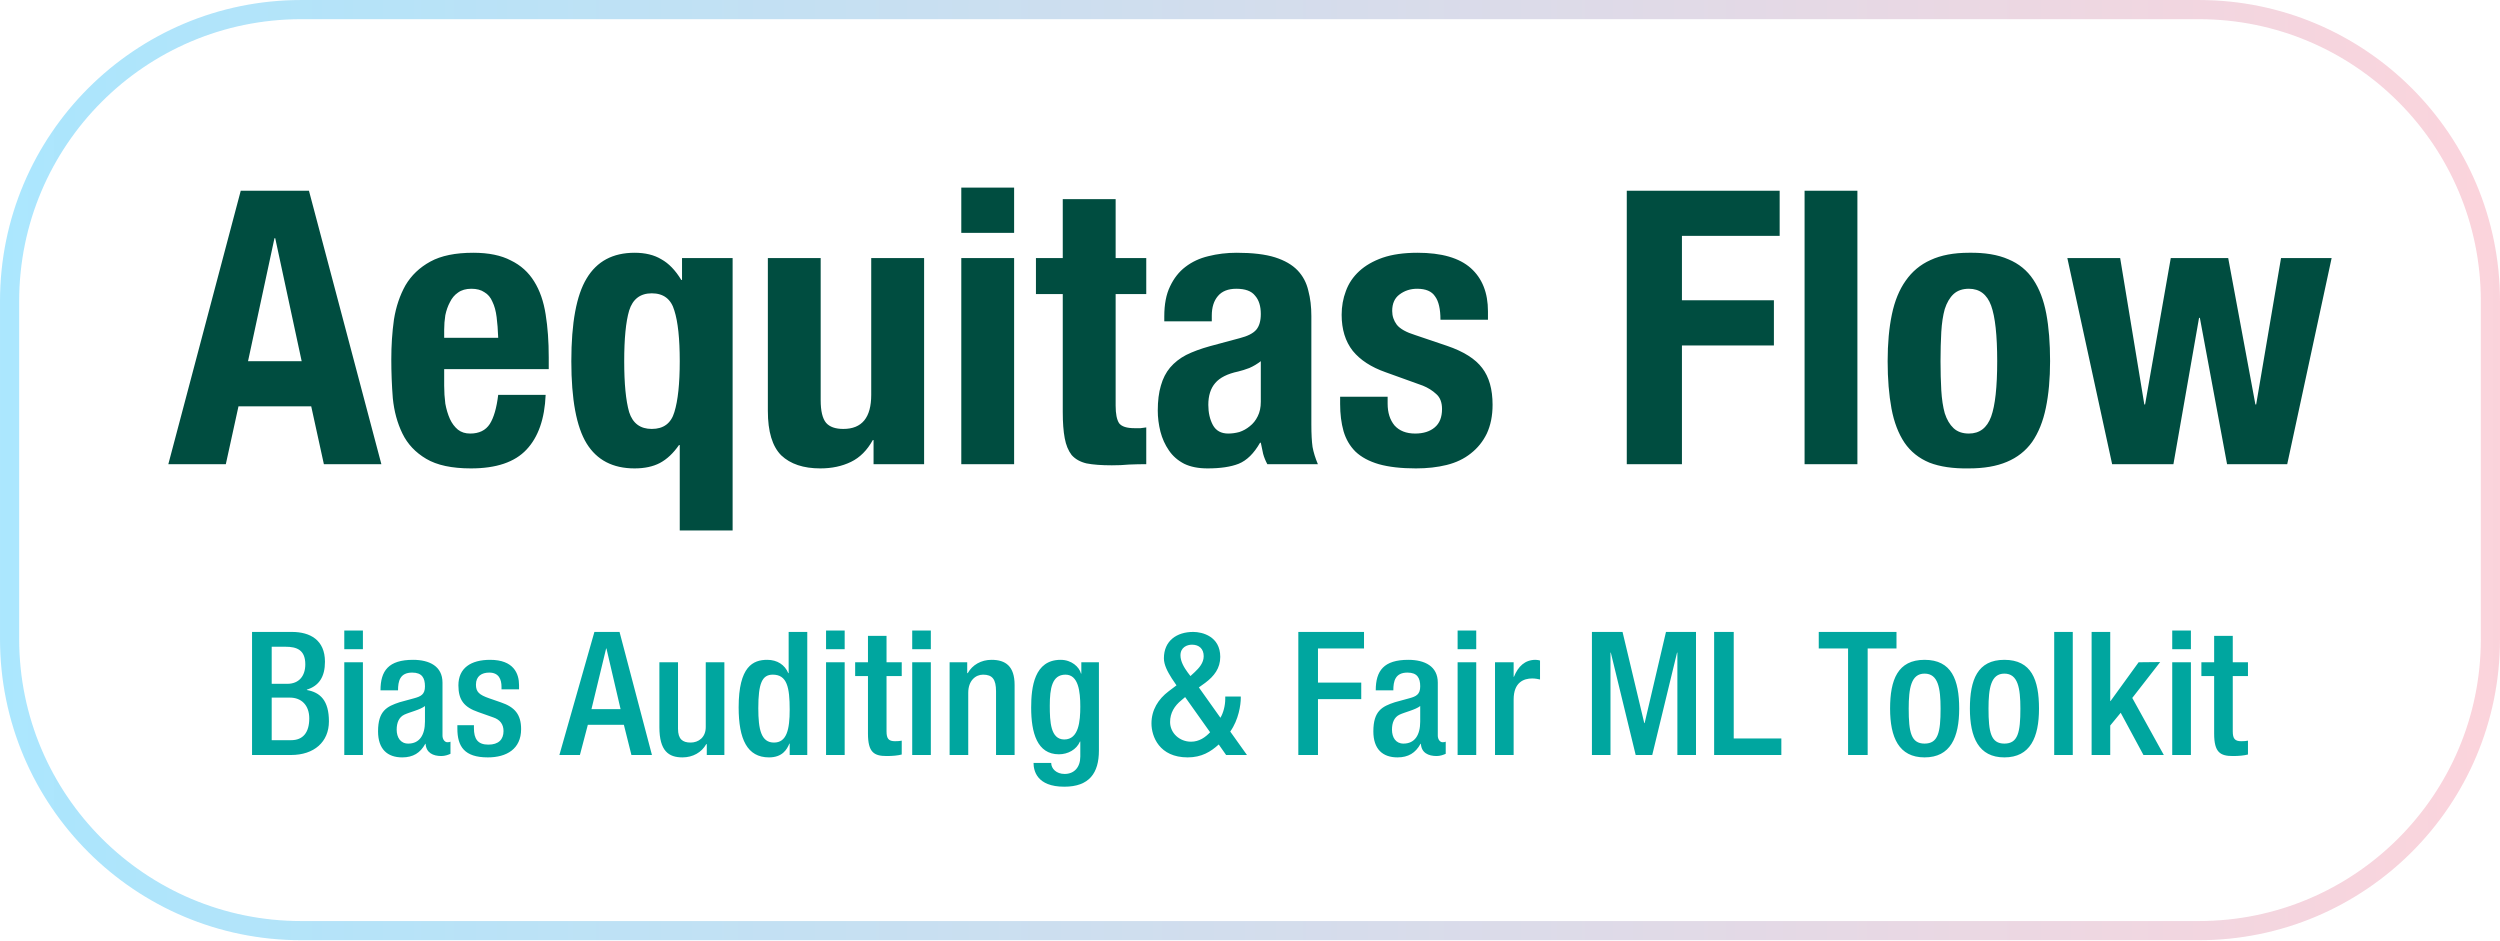
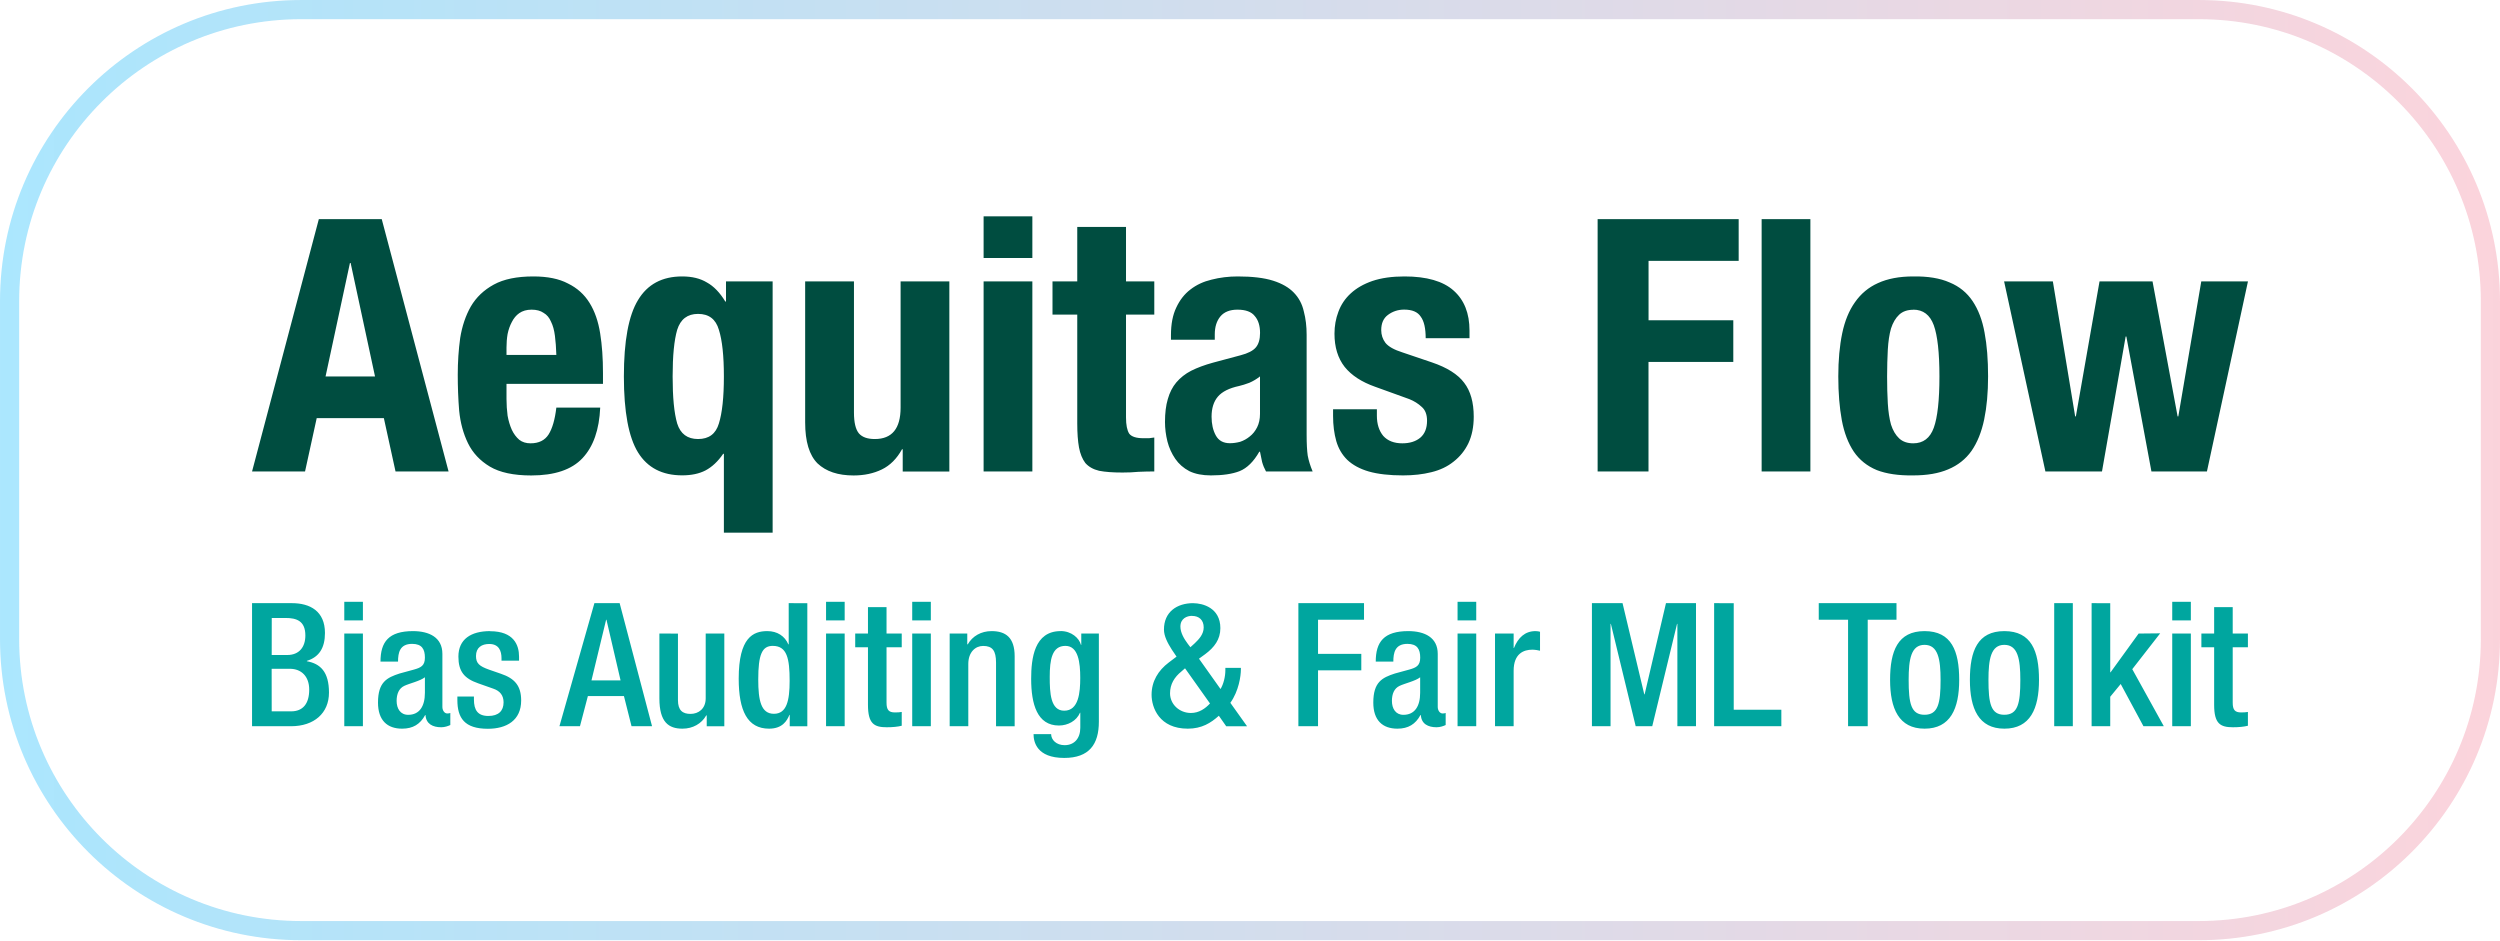
<svg xmlns="http://www.w3.org/2000/svg" xmlns:xlink="http://www.w3.org/1999/xlink" width="46.049mm" height="17.317mm" viewBox="0 0 46.049 17.317" version="1.1" id="svg1">
  <defs id="defs1">
    <linearGradient id="linearGradient3">
      <stop style="stop-color:#55cdfc;stop-opacity:0.496;" offset="0" id="stop3" />
      <stop style="stop-color:#f7a8b8;stop-opacity:0.5;" offset="1" id="stop4" />
    </linearGradient>
    <linearGradient xlink:href="#linearGradient3" id="linearGradient4" x1="55.702" y1="54.878" x2="101.663" y2="54.878" gradientUnits="userSpaceOnUse" gradientTransform="translate(-55.53359,-46.10093)" />
  </defs>
  <g id="layer1" transform="translate(-0.1243785,-0.1181956)">
    <rect style="mix-blend-mode:normal;fill:#f7f7f7;fill-opacity:0;stroke:url(#linearGradient4);stroke-width:0.353;stroke-dasharray:none" id="rect3" width="45.696" height="16.965" x="0.301" y="0.295" ry="5.371" />
  </g>
  <g id="layer2" transform="translate(-0.1243785,-0.1181956)">
-     <path id="text2" style="font-style:normal;font-variant:normal;font-weight:normal;font-stretch:normal;font-size:7.056px;font-family:'Helvetica Neue';-inkscape-font-specification:'Helvetica Neue';letter-spacing:0px;word-spacing:0.265px;fill:#004d40;fill-opacity:1;stroke-width:0.265" d="M 17.831 3.574 L 17.831 4.407 L 18.804 4.407 L 18.804 3.574 L 17.831 3.574 z M 4.559 3.631 L 3.225 8.668 L 4.284 8.668 L 4.517 7.603 L 5.857 7.603 L 6.09 8.668 L 7.149 8.668 L 5.815 3.631 L 4.559 3.631 z M 30.089 3.631 L 30.089 8.668 L 31.105 8.668 L 31.105 6.481 L 32.799 6.481 L 32.799 5.649 L 31.105 5.649 L 31.105 4.463 L 32.905 4.463 L 32.905 3.631 L 30.089 3.631 z M 33.364 3.631 L 33.364 8.668 L 34.337 8.668 L 34.337 3.631 L 33.364 3.631 z M 19.7 3.786 L 19.7 4.872 L 19.206 4.872 L 19.206 5.535 L 19.7 5.535 L 19.7 7.709 C 19.7 7.902 19.712 8.062 19.736 8.189 C 19.759 8.316 19.802 8.419 19.863 8.499 C 19.929 8.574 20.02 8.626 20.138 8.654 C 20.26 8.678 20.416 8.689 20.604 8.689 C 20.717 8.689 20.822 8.685 20.921 8.675 C 21.025 8.671 21.13 8.668 21.238 8.668 L 21.238 7.991 C 21.205 7.996 21.171 8 21.133 8.005 L 21.02 8.005 C 20.879 8.005 20.785 7.975 20.738 7.914 C 20.695 7.848 20.674 7.74 20.674 7.589 L 20.674 5.535 L 21.238 5.535 L 21.238 4.872 L 20.674 4.872 L 20.674 3.786 L 19.7 3.786 z M 5.18 4.506 L 5.194 4.506 L 5.681 6.771 L 4.693 6.771 L 5.18 4.506 z M 8.842 4.774 C 8.512 4.774 8.249 4.828 8.052 4.936 C 7.854 5.044 7.701 5.19 7.593 5.373 C 7.49 5.557 7.419 5.766 7.381 6.002 C 7.348 6.237 7.332 6.481 7.332 6.735 C 7.332 6.975 7.341 7.215 7.36 7.455 C 7.384 7.695 7.443 7.911 7.537 8.104 C 7.631 8.297 7.776 8.452 7.974 8.569 C 8.172 8.687 8.447 8.746 8.8 8.746 C 9.265 8.746 9.606 8.631 9.822 8.4 C 10.039 8.17 10.157 7.833 10.175 7.391 L 9.301 7.391 C 9.272 7.631 9.221 7.81 9.146 7.928 C 9.07 8.045 8.95 8.104 8.785 8.104 C 8.696 8.104 8.621 8.081 8.56 8.033 C 8.498 7.982 8.449 7.916 8.412 7.836 C 8.374 7.751 8.346 7.657 8.327 7.553 C 8.313 7.445 8.306 7.335 8.306 7.222 L 8.306 6.918 L 10.232 6.918 L 10.232 6.7 C 10.232 6.408 10.213 6.145 10.175 5.91 C 10.138 5.67 10.067 5.468 9.964 5.303 C 9.86 5.134 9.717 5.004 9.533 4.915 C 9.354 4.821 9.124 4.774 8.842 4.774 z M 11.813 4.774 C 11.413 4.774 11.119 4.931 10.93 5.247 C 10.742 5.557 10.648 6.065 10.648 6.771 C 10.648 7.476 10.742 7.981 10.93 8.287 C 11.119 8.593 11.413 8.746 11.813 8.746 C 11.996 8.746 12.151 8.713 12.278 8.647 C 12.41 8.577 12.527 8.466 12.631 8.316 L 12.645 8.316 L 12.645 9.889 L 13.619 9.889 L 13.619 4.872 L 12.687 4.872 L 12.687 5.274 L 12.673 5.274 C 12.565 5.096 12.442 4.969 12.306 4.894 C 12.174 4.814 12.01 4.774 11.813 4.774 z M 22.904 4.774 C 22.72 4.774 22.546 4.795 22.381 4.837 C 22.221 4.875 22.08 4.941 21.958 5.035 C 21.841 5.124 21.747 5.244 21.676 5.394 C 21.605 5.54 21.57 5.724 21.57 5.945 L 21.57 6.037 L 22.445 6.037 L 22.445 5.931 C 22.445 5.78 22.482 5.66 22.558 5.571 C 22.633 5.482 22.746 5.437 22.897 5.437 C 23.061 5.437 23.176 5.479 23.242 5.564 C 23.313 5.644 23.348 5.757 23.348 5.902 C 23.348 6.029 23.32 6.126 23.264 6.192 C 23.207 6.258 23.106 6.31 22.96 6.347 L 22.41 6.495 C 22.241 6.542 22.094 6.596 21.972 6.657 C 21.855 6.718 21.756 6.796 21.676 6.89 C 21.601 6.98 21.544 7.09 21.507 7.222 C 21.469 7.349 21.45 7.502 21.45 7.681 C 21.45 7.808 21.466 7.937 21.499 8.069 C 21.532 8.196 21.584 8.311 21.655 8.414 C 21.725 8.518 21.819 8.6 21.937 8.661 C 22.055 8.718 22.198 8.746 22.367 8.746 C 22.603 8.746 22.793 8.718 22.939 8.661 C 23.09 8.6 23.221 8.471 23.334 8.273 L 23.348 8.273 C 23.362 8.339 23.377 8.407 23.391 8.478 C 23.409 8.544 23.435 8.607 23.468 8.668 L 24.399 8.668 C 24.352 8.555 24.319 8.45 24.301 8.351 C 24.287 8.252 24.279 8.114 24.279 7.935 L 24.279 5.938 C 24.279 5.769 24.261 5.614 24.223 5.472 C 24.19 5.327 24.124 5.202 24.025 5.098 C 23.926 4.995 23.788 4.915 23.609 4.858 C 23.431 4.802 23.195 4.774 22.904 4.774 z M 26.234 4.774 C 25.985 4.774 25.77 4.804 25.592 4.865 C 25.418 4.926 25.274 5.009 25.162 5.112 C 25.049 5.216 24.966 5.338 24.915 5.479 C 24.863 5.616 24.837 5.762 24.837 5.917 C 24.837 6.185 24.905 6.406 25.041 6.58 C 25.178 6.749 25.38 6.881 25.648 6.975 L 26.333 7.222 C 26.427 7.26 26.509 7.311 26.58 7.377 C 26.65 7.438 26.686 7.53 26.686 7.652 C 26.686 7.803 26.641 7.916 26.551 7.991 C 26.462 8.066 26.342 8.104 26.192 8.104 C 26.027 8.104 25.9 8.054 25.811 7.955 C 25.726 7.852 25.684 7.718 25.684 7.553 L 25.684 7.426 L 24.809 7.426 L 24.809 7.561 C 24.809 7.744 24.83 7.911 24.872 8.061 C 24.915 8.207 24.987 8.332 25.091 8.436 C 25.199 8.539 25.343 8.616 25.521 8.668 C 25.705 8.72 25.933 8.746 26.205 8.746 C 26.412 8.746 26.601 8.725 26.77 8.683 C 26.944 8.64 27.092 8.569 27.215 8.471 C 27.342 8.372 27.44 8.25 27.511 8.104 C 27.581 7.953 27.617 7.777 27.617 7.575 C 27.617 7.288 27.553 7.062 27.426 6.897 C 27.299 6.728 27.083 6.592 26.777 6.488 L 26.192 6.29 C 26.027 6.239 25.914 6.176 25.853 6.1 C 25.797 6.025 25.768 5.94 25.768 5.846 C 25.768 5.71 25.813 5.609 25.902 5.543 C 25.996 5.472 26.104 5.437 26.227 5.437 C 26.387 5.437 26.497 5.484 26.558 5.578 C 26.624 5.667 26.657 5.811 26.657 6.008 L 27.532 6.008 L 27.532 5.853 C 27.532 5.51 27.426 5.244 27.215 5.056 C 27.003 4.868 26.676 4.774 26.234 4.774 z M 36.39 4.774 C 36.113 4.774 35.877 4.818 35.684 4.908 C 35.496 4.992 35.344 5.12 35.226 5.289 C 35.109 5.454 35.024 5.66 34.972 5.91 C 34.92 6.159 34.894 6.446 34.894 6.771 C 34.894 7.1 34.918 7.391 34.965 7.645 C 35.012 7.895 35.092 8.104 35.205 8.273 C 35.318 8.438 35.471 8.56 35.664 8.64 C 35.857 8.715 36.099 8.751 36.39 8.746 C 36.668 8.746 36.9 8.706 37.089 8.626 C 37.281 8.546 37.437 8.424 37.555 8.259 C 37.672 8.09 37.757 7.88 37.808 7.631 C 37.86 7.382 37.886 7.095 37.886 6.771 C 37.886 6.437 37.863 6.145 37.816 5.896 C 37.769 5.646 37.689 5.437 37.576 5.268 C 37.463 5.098 37.31 4.974 37.117 4.894 C 36.924 4.809 36.682 4.769 36.39 4.774 z M 14.268 4.872 L 14.268 7.688 C 14.268 8.069 14.35 8.341 14.515 8.506 C 14.684 8.666 14.924 8.746 15.234 8.746 C 15.446 8.746 15.634 8.706 15.799 8.626 C 15.964 8.546 16.097 8.412 16.201 8.224 L 16.215 8.224 L 16.215 8.668 L 17.146 8.668 L 17.146 4.872 L 16.172 4.872 L 16.172 7.391 C 16.172 7.81 16.001 8.019 15.658 8.019 C 15.512 8.019 15.406 7.982 15.34 7.906 C 15.274 7.826 15.241 7.687 15.241 7.49 L 15.241 4.872 L 14.268 4.872 z M 17.831 4.872 L 17.831 8.668 L 18.804 8.668 L 18.804 4.872 L 17.831 4.872 z M 38.204 4.872 L 39.029 8.668 L 40.158 8.668 L 40.63 5.973 L 40.645 5.973 L 41.146 8.668 L 42.254 8.668 L 43.072 4.872 L 42.14 4.872 L 41.682 7.568 L 41.668 7.568 L 41.167 4.872 L 40.109 4.872 L 39.636 7.568 L 39.622 7.568 L 39.177 4.872 L 38.204 4.872 z M 8.807 5.437 C 8.905 5.437 8.985 5.458 9.046 5.5 C 9.112 5.538 9.162 5.597 9.195 5.677 C 9.232 5.752 9.258 5.846 9.272 5.959 C 9.286 6.067 9.296 6.194 9.301 6.34 L 8.306 6.34 L 8.306 6.192 C 8.306 6.102 8.313 6.013 8.327 5.924 C 8.346 5.834 8.374 5.754 8.412 5.684 C 8.449 5.608 8.498 5.55 8.56 5.508 C 8.625 5.46 8.708 5.437 8.807 5.437 z M 36.39 5.437 C 36.588 5.437 36.724 5.54 36.8 5.747 C 36.875 5.954 36.912 6.295 36.912 6.771 C 36.912 7.246 36.875 7.586 36.8 7.793 C 36.724 8 36.588 8.104 36.39 8.104 C 36.273 8.104 36.179 8.071 36.108 8.005 C 36.038 7.939 35.984 7.848 35.946 7.73 C 35.913 7.613 35.892 7.471 35.882 7.306 C 35.873 7.142 35.868 6.963 35.868 6.771 C 35.868 6.578 35.873 6.399 35.882 6.234 C 35.892 6.069 35.913 5.928 35.946 5.811 C 35.984 5.693 36.038 5.601 36.108 5.535 C 36.179 5.47 36.273 5.437 36.39 5.437 z M 12.13 5.521 C 12.346 5.521 12.485 5.627 12.546 5.839 C 12.612 6.046 12.645 6.357 12.645 6.771 C 12.645 7.184 12.612 7.497 12.546 7.709 C 12.485 7.916 12.346 8.019 12.13 8.019 C 11.918 8.019 11.779 7.916 11.713 7.709 C 11.652 7.497 11.622 7.184 11.622 6.771 C 11.622 6.357 11.652 6.046 11.713 5.839 C 11.779 5.627 11.918 5.521 12.13 5.521 z M 23.348 6.771 L 23.348 7.518 C 23.348 7.622 23.329 7.711 23.291 7.786 C 23.254 7.862 23.205 7.923 23.144 7.97 C 23.087 8.017 23.024 8.052 22.953 8.076 C 22.882 8.095 22.814 8.104 22.748 8.104 C 22.617 8.104 22.523 8.052 22.466 7.949 C 22.41 7.845 22.381 7.72 22.381 7.575 C 22.381 7.405 22.424 7.271 22.509 7.173 C 22.593 7.074 22.734 7.003 22.932 6.961 C 22.993 6.947 23.061 6.925 23.136 6.897 C 23.212 6.864 23.282 6.822 23.348 6.771 z " />
+     <path id="text2" style="font-style:normal;font-variant:normal;font-weight:normal;font-stretch:normal;font-size:7.056px;font-family:'Helvetica Neue';-inkscape-font-specification:'Helvetica Neue';letter-spacing:0px;word-spacing:0.265px;fill:#004d40;fill-opacity:1;stroke-width:0.244" d="m 18.242,4.103 v 0.768 h 0.898 V 4.103 Z M 5.997,4.155 4.767,8.803 H 5.743 L 5.958,7.82 H 7.195 L 7.41,8.803 H 8.387 L 7.156,4.155 Z m 23.555,0 v 4.648 h 0.937 V 6.785 h 1.562 V 6.017 H 30.49 V 4.923 h 1.66 V 4.155 Z m 3.021,0 v 4.648 h 0.898 V 4.155 Z m -12.606,0.143 v 1.003 h -0.456 v 0.612 h 0.456 v 2.005 c 0,0.178 0.011,0.325 0.032,0.442 0.022,0.117 0.061,0.213 0.117,0.287 0.061,0.069 0.145,0.117 0.254,0.143 0.113,0.022 0.256,0.032 0.43,0.032 0.104,0 0.202,-0.004 0.293,-0.013 0.095,-0.004 0.193,-0.007 0.293,-0.007 v -0.625 c -0.03,0.004 -0.063,0.009 -0.097,0.013 H 21.184 c -0.13,0 -0.217,-0.028 -0.26,-0.084 -0.039,-0.061 -0.059,-0.161 -0.059,-0.299 V 5.913 H 21.386 V 5.301 H 20.865 V 4.298 Z M 6.57,4.963 h 0.013 L 7.032,7.052 H 6.121 Z m 3.379,0.247 c -0.304,0 -0.547,0.05 -0.729,0.15 C 9.037,5.46 8.896,5.594 8.797,5.763 8.701,5.932 8.636,6.126 8.601,6.343 c -0.03,0.217 -0.045,0.442 -0.045,0.677 0,0.221 0.008,0.443 0.026,0.664 0.022,0.221 0.076,0.421 0.163,0.599 0.087,0.178 0.221,0.321 0.403,0.43 0.182,0.108 0.436,0.163 0.762,0.163 0.43,0 0.744,-0.106 0.944,-0.319 0.2,-0.213 0.308,-0.523 0.326,-0.931 H 10.372 c -0.026,0.221 -0.074,0.386 -0.143,0.495 -0.069,0.108 -0.18,0.163 -0.332,0.163 -0.082,0 -0.152,-0.021 -0.208,-0.065 C 9.632,8.17 9.587,8.109 9.552,8.035 9.517,7.957 9.491,7.87 9.474,7.775 9.461,7.675 9.454,7.573 9.454,7.469 V 7.189 H 11.231 V 6.987 c 0,-0.269 -0.017,-0.512 -0.052,-0.729 C 11.144,6.037 11.079,5.85 10.984,5.698 10.888,5.542 10.756,5.423 10.586,5.34 10.422,5.253 10.209,5.21 9.949,5.21 Z m 2.741,0 c -0.369,0 -0.64,0.145 -0.814,0.436 -0.174,0.286 -0.26,0.755 -0.26,1.406 0,0.651 0.087,1.117 0.26,1.399 0.174,0.282 0.445,0.423 0.814,0.423 0.169,0 0.312,-0.03 0.43,-0.091 0.122,-0.065 0.23,-0.167 0.325,-0.306 h 0.013 V 9.93 H 14.356 V 5.301 h -0.859 v 0.371 h -0.013 C 13.384,5.507 13.271,5.39 13.145,5.321 13.023,5.247 12.872,5.21 12.69,5.21 Z m 10.233,0 c -0.169,0 -0.33,0.02 -0.482,0.059 -0.148,0.035 -0.278,0.095 -0.39,0.182 -0.108,0.082 -0.195,0.193 -0.26,0.332 -0.065,0.135 -0.098,0.304 -0.098,0.508 v 0.085 h 0.807 v -0.098 c 0,-0.139 0.035,-0.249 0.104,-0.332 0.069,-0.082 0.174,-0.124 0.313,-0.124 0.152,0 0.258,0.039 0.319,0.117 0.065,0.074 0.098,0.178 0.098,0.312 0,0.117 -0.026,0.206 -0.078,0.267 -0.052,0.061 -0.145,0.109 -0.28,0.144 l -0.508,0.136 c -0.156,0.043 -0.291,0.093 -0.404,0.15 -0.108,0.056 -0.199,0.128 -0.273,0.215 -0.069,0.082 -0.122,0.185 -0.156,0.306 -0.035,0.117 -0.052,0.258 -0.052,0.423 0,0.117 0.015,0.237 0.045,0.358 0.03,0.117 0.079,0.223 0.144,0.319 0.065,0.095 0.152,0.171 0.26,0.228 0.108,0.052 0.241,0.078 0.397,0.078 0.217,0 0.393,-0.026 0.527,-0.078 0.139,-0.056 0.26,-0.176 0.364,-0.358 h 0.013 c 0.013,0.061 0.026,0.124 0.039,0.189 0.017,0.061 0.041,0.119 0.072,0.175 h 0.859 C 24.259,8.699 24.229,8.601 24.212,8.51 24.199,8.419 24.192,8.291 24.192,8.126 V 6.284 c 0,-0.156 -0.017,-0.299 -0.052,-0.43 -0.03,-0.135 -0.091,-0.25 -0.183,-0.345 -0.091,-0.095 -0.219,-0.169 -0.384,-0.221 -0.165,-0.052 -0.382,-0.078 -0.651,-0.078 z m 3.072,0 c -0.23,0 -0.428,0.028 -0.593,0.084 -0.161,0.056 -0.293,0.132 -0.397,0.228 -0.104,0.095 -0.18,0.208 -0.228,0.339 -0.048,0.126 -0.072,0.261 -0.072,0.404 0,0.247 0.062,0.451 0.188,0.612 0.126,0.156 0.313,0.278 0.56,0.365 l 0.631,0.228 c 0.087,0.035 0.163,0.082 0.228,0.143 0.065,0.056 0.098,0.141 0.098,0.254 0,0.139 -0.042,0.243 -0.124,0.313 -0.083,0.069 -0.193,0.104 -0.332,0.104 -0.152,0 -0.269,-0.046 -0.351,-0.137 -0.078,-0.095 -0.117,-0.219 -0.117,-0.371 V 7.657 h -0.807 v 0.124 c 0,0.169 0.02,0.323 0.059,0.462 0.039,0.135 0.106,0.25 0.202,0.345 0.1,0.095 0.232,0.167 0.397,0.215 0.169,0.048 0.38,0.072 0.631,0.072 0.191,0 0.365,-0.02 0.521,-0.059 0.161,-0.039 0.297,-0.104 0.41,-0.195 0.117,-0.091 0.208,-0.204 0.273,-0.339 0.065,-0.139 0.098,-0.302 0.098,-0.488 7e-6,-0.265 -0.059,-0.473 -0.176,-0.625 C 26.978,7.013 26.778,6.887 26.496,6.792 l -0.54,-0.183 c -0.152,-0.048 -0.256,-0.106 -0.312,-0.175 -0.052,-0.069 -0.078,-0.148 -0.078,-0.235 0,-0.126 0.041,-0.219 0.123,-0.28 0.087,-0.065 0.187,-0.098 0.299,-0.098 0.148,0 0.25,0.043 0.306,0.13 0.061,0.082 0.091,0.215 0.091,0.397 h 0.807 V 6.206 c 0,-0.317 -0.097,-0.562 -0.293,-0.736 C 26.705,5.297 26.403,5.21 25.995,5.21 Z m 9.371,0 c -0.256,0 -0.473,0.041 -0.651,0.123 -0.174,0.078 -0.314,0.196 -0.423,0.352 -0.108,0.152 -0.187,0.343 -0.235,0.573 -0.048,0.23 -0.072,0.495 -0.072,0.794 0,0.304 0.022,0.573 0.065,0.807 0.043,0.23 0.117,0.423 0.221,0.579 0.104,0.152 0.245,0.265 0.423,0.339 0.178,0.069 0.401,0.102 0.67,0.098 0.256,0 0.471,-0.037 0.644,-0.111 0.178,-0.074 0.322,-0.187 0.43,-0.339 0.108,-0.156 0.186,-0.35 0.234,-0.58 0.048,-0.23 0.072,-0.494 0.072,-0.794 0,-0.308 -0.021,-0.577 -0.065,-0.807 C 36.638,6.015 36.564,5.822 36.46,5.666 36.356,5.51 36.214,5.394 36.036,5.321 35.858,5.242 35.635,5.206 35.366,5.21 Z m -20.411,0.091 v 2.598 c 0,0.352 0.076,0.603 0.228,0.755 0.156,0.148 0.377,0.222 0.664,0.222 0.195,0 0.369,-0.037 0.521,-0.111 0.152,-0.074 0.275,-0.198 0.371,-0.371 h 0.013 v 0.41 h 0.859 v -3.502 h -0.898 v 2.324 c 0,0.386 -0.158,0.579 -0.475,0.579 -0.135,0 -0.232,-0.034 -0.293,-0.104 -0.061,-0.074 -0.091,-0.202 -0.091,-0.384 V 5.301 Z m 3.287,0 v 3.502 h 0.898 V 5.301 Z m 18.797,0 0.761,3.502 h 1.042 l 0.436,-2.486 h 0.013 l 0.462,2.486 h 1.022 L 41.531,5.301 h -0.86 l -0.423,2.487 h -0.013 L 39.773,5.301 h -0.976 l -0.436,2.487 h -0.013 L 37.937,5.301 Z M 9.916,5.822 c 0.091,0 0.165,0.02 0.221,0.059 0.061,0.035 0.106,0.089 0.137,0.163 0.035,0.069 0.059,0.157 0.072,0.261 0.013,0.1 0.022,0.217 0.026,0.351 H 9.454 V 6.518 c 0,-0.082 0.006,-0.165 0.02,-0.247 0.017,-0.082 0.043,-0.156 0.078,-0.221 0.035,-0.069 0.08,-0.124 0.136,-0.163 0.061,-0.043 0.137,-0.065 0.228,-0.065 z m 25.45,0 c 0.182,0 0.308,0.096 0.378,0.287 0.069,0.191 0.104,0.506 0.104,0.944 0,0.438 -0.035,0.753 -0.104,0.944 -0.069,0.191 -0.195,0.287 -0.378,0.287 -0.108,0 -0.195,-0.03 -0.26,-0.091 -0.065,-0.061 -0.115,-0.145 -0.15,-0.254 -0.03,-0.108 -0.05,-0.239 -0.059,-0.391 -0.009,-0.152 -0.013,-0.316 -0.013,-0.494 0,-0.178 0.005,-0.343 0.013,-0.495 0.009,-0.152 0.028,-0.282 0.059,-0.39 0.035,-0.108 0.085,-0.193 0.15,-0.254 0.065,-0.061 0.152,-0.091 0.26,-0.091 z M 12.982,5.9 c 0.2,0 0.327,0.097 0.384,0.293 0.061,0.191 0.092,0.478 0.092,0.86 0,0.382 -0.031,0.671 -0.092,0.866 -0.057,0.191 -0.184,0.286 -0.384,0.286 -0.195,0 -0.324,-0.095 -0.384,-0.286 -0.057,-0.195 -0.084,-0.484 -0.084,-0.866 0,-0.382 0.028,-0.669 0.084,-0.86 0.061,-0.195 0.189,-0.293 0.384,-0.293 z m 10.351,1.152 v 0.69 c 0,0.095 -0.018,0.178 -0.053,0.247 -0.035,0.069 -0.08,0.126 -0.136,0.169 -0.052,0.043 -0.111,0.076 -0.176,0.098 -0.065,0.017 -0.128,0.026 -0.189,0.026 -0.122,0 -0.208,-0.048 -0.26,-0.143 -0.052,-0.095 -0.078,-0.211 -0.078,-0.345 0,-0.156 0.039,-0.28 0.117,-0.371 0.078,-0.091 0.208,-0.156 0.39,-0.195 0.057,-0.013 0.119,-0.033 0.189,-0.059 0.069,-0.03 0.135,-0.069 0.195,-0.117 z" />
  </g>
  <g id="layer3" transform="translate(-0.1243785,-0.1181956)">
-     <path id="text3" style="font-style:normal;font-variant:normal;font-weight:normal;font-stretch:normal;font-size:3.175px;font-family:'Helvetica Neue';-inkscape-font-specification:'Helvetica Neue';fill:#00a69f;fill-opacity:1;stroke-width:0.265" d="M 6.466 11.732 L 6.466 12.076 L 6.809 12.076 L 6.809 11.732 L 6.466 11.732 z M 15.34 11.732 L 15.34 12.076 L 15.683 12.076 L 15.683 11.732 L 15.34 11.732 z M 16.927 11.732 L 16.927 12.076 L 17.27 12.076 L 17.27 11.732 L 16.927 11.732 z M 26.973 11.732 L 26.973 12.076 L 27.316 12.076 L 27.316 11.732 L 26.973 11.732 z M 40.136 11.732 L 40.136 12.076 L 40.48 12.076 L 40.48 11.732 L 40.136 11.732 z M 4.767 11.758 L 4.767 14.025 L 5.485 14.025 C 5.91 14.025 6.183 13.784 6.183 13.406 C 6.183 13.022 6.024 12.872 5.777 12.828 L 5.777 12.821 C 6.002 12.751 6.11 12.583 6.11 12.307 C 6.11 11.907 5.837 11.758 5.501 11.758 L 4.767 11.758 z M 11.073 11.758 L 10.428 14.025 L 10.806 14.025 L 10.952 13.469 L 11.616 13.469 L 11.755 14.025 L 12.133 14.025 L 11.536 11.758 L 11.073 11.758 z M 14.651 11.758 L 14.651 12.517 L 14.644 12.517 C 14.581 12.365 14.442 12.272 14.257 12.272 C 13.997 12.272 13.73 12.39 13.73 13.148 C 13.73 13.736 13.889 14.069 14.289 14.069 C 14.533 14.069 14.619 13.926 14.664 13.815 L 14.67 13.815 L 14.67 14.025 L 14.994 14.025 L 14.994 11.758 L 14.651 11.758 z M 22.103 11.758 C 21.801 11.758 21.563 11.92 21.563 12.244 C 21.563 12.364 21.63 12.491 21.709 12.615 L 21.795 12.742 L 21.652 12.85 C 21.458 12.996 21.334 13.196 21.334 13.444 C 21.334 13.682 21.477 14.069 22.001 14.069 C 22.258 14.069 22.427 13.964 22.573 13.831 L 22.709 14.025 L 23.093 14.025 L 22.785 13.593 C 22.941 13.374 22.979 13.097 22.979 12.977 L 22.979 12.948 L 22.693 12.948 L 22.693 12.993 C 22.693 13.114 22.658 13.25 22.604 13.339 L 22.207 12.78 L 22.325 12.695 C 22.487 12.574 22.601 12.428 22.601 12.218 C 22.601 11.84 22.271 11.758 22.103 11.758 z M 24.039 11.758 L 24.039 14.025 L 24.401 14.025 L 24.401 12.996 L 25.198 12.996 L 25.198 12.692 L 24.401 12.692 L 24.401 12.063 L 25.249 12.063 L 25.249 11.758 L 24.039 11.758 z M 29.447 11.758 L 29.447 14.025 L 29.789 14.025 L 29.789 12.139 L 29.795 12.139 L 30.253 14.025 L 30.558 14.025 L 31.015 12.139 L 31.021 12.139 L 31.021 14.025 L 31.364 14.025 L 31.364 11.758 L 30.811 11.758 L 30.418 13.437 L 30.411 13.437 L 30.011 11.758 L 29.447 11.758 z M 31.698 11.758 L 31.698 14.025 L 32.936 14.025 L 32.936 13.72 L 32.059 13.72 L 32.059 11.758 L 31.698 11.758 z M 33.625 11.758 L 33.625 12.063 L 34.165 12.063 L 34.165 14.025 L 34.526 14.025 L 34.526 12.063 L 35.057 12.063 L 35.057 11.758 L 33.625 11.758 z M 37.962 11.758 L 37.962 14.025 L 38.304 14.025 L 38.304 11.758 L 37.962 11.758 z M 38.651 11.758 L 38.651 14.025 L 38.994 14.025 L 38.994 13.482 L 39.187 13.247 L 39.606 14.025 L 39.981 14.025 L 39.4 12.974 L 39.914 12.313 L 39.517 12.317 L 39 13.031 L 38.994 13.031 L 38.994 11.758 L 38.651 11.758 z M 16.112 11.831 L 16.112 12.317 L 15.876 12.317 L 15.876 12.571 L 16.112 12.571 L 16.112 13.631 C 16.112 13.98 16.226 14.044 16.458 14.044 C 16.566 14.044 16.661 14.035 16.734 14.016 L 16.734 13.761 C 16.702 13.768 16.66 13.771 16.61 13.771 C 16.492 13.771 16.454 13.723 16.454 13.59 L 16.454 12.571 L 16.734 12.571 L 16.734 12.317 L 16.454 12.317 L 16.454 11.831 L 16.112 11.831 z M 40.908 11.831 L 40.908 12.317 L 40.673 12.317 L 40.673 12.571 L 40.908 12.571 L 40.908 13.631 C 40.908 13.98 41.022 14.044 41.254 14.044 C 41.362 14.044 41.458 14.035 41.531 14.016 L 41.531 13.761 C 41.499 13.768 41.457 13.771 41.407 13.771 C 41.289 13.771 41.251 13.723 41.251 13.59 L 41.251 12.571 L 41.531 12.571 L 41.531 12.317 L 41.251 12.317 L 41.251 11.831 L 40.908 11.831 z M 22.081 11.993 C 22.214 11.993 22.296 12.072 22.296 12.205 C 22.296 12.329 22.211 12.422 22.131 12.498 L 22.052 12.571 L 22.001 12.504 C 21.938 12.418 21.868 12.304 21.868 12.19 C 21.868 12.041 21.989 11.993 22.081 11.993 z M 5.129 12.031 L 5.383 12.031 C 5.586 12.031 5.748 12.085 5.748 12.355 C 5.748 12.567 5.634 12.714 5.415 12.714 L 5.129 12.714 L 5.129 12.031 z M 11.289 12.063 L 11.295 12.063 L 11.555 13.18 L 11.019 13.18 L 11.289 12.063 z M 7.733 12.272 C 7.282 12.272 7.133 12.472 7.133 12.834 L 7.456 12.834 C 7.456 12.669 7.488 12.507 7.717 12.507 C 7.898 12.507 7.952 12.606 7.952 12.761 C 7.952 12.911 7.876 12.946 7.752 12.98 L 7.485 13.053 C 7.253 13.13 7.088 13.209 7.088 13.59 C 7.088 13.917 7.26 14.069 7.533 14.069 C 7.733 14.069 7.866 13.987 7.958 13.819 L 7.964 13.819 C 7.974 13.984 8.101 14.044 8.253 14.044 C 8.32 14.044 8.38 14.022 8.422 14.003 L 8.422 13.78 C 8.409 13.787 8.387 13.79 8.365 13.79 C 8.314 13.79 8.275 13.733 8.275 13.669 L 8.275 12.692 C 8.275 12.39 8.034 12.272 7.733 12.272 z M 9.152 12.272 C 8.799 12.272 8.568 12.422 8.568 12.742 C 8.568 13.015 8.675 13.145 8.933 13.234 L 9.212 13.333 C 9.333 13.374 9.399 13.457 9.399 13.584 C 9.399 13.739 9.308 13.834 9.12 13.834 C 8.923 13.834 8.854 13.727 8.854 13.53 L 8.854 13.476 L 8.549 13.476 L 8.549 13.539 C 8.549 13.869 8.679 14.069 9.11 14.069 C 9.456 14.069 9.723 13.914 9.723 13.548 C 9.723 13.279 9.606 13.142 9.352 13.056 L 9.133 12.98 C 8.952 12.917 8.891 12.863 8.891 12.729 C 8.891 12.571 8.999 12.507 9.136 12.507 C 9.314 12.507 9.362 12.634 9.362 12.771 L 9.362 12.815 L 9.685 12.815 L 9.685 12.739 C 9.685 12.526 9.587 12.272 9.152 12.272 z M 18.388 12.272 C 18.197 12.272 18.035 12.365 17.95 12.517 L 17.94 12.517 L 17.94 12.317 L 17.616 12.317 L 17.616 14.025 L 17.959 14.025 L 17.959 12.879 C 17.959 12.656 18.093 12.545 18.232 12.545 C 18.404 12.545 18.471 12.631 18.471 12.853 L 18.471 14.025 L 18.813 14.025 L 18.813 12.736 C 18.813 12.39 18.648 12.272 18.388 12.272 z M 19.661 12.272 C 19.175 12.272 19.118 12.777 19.118 13.152 C 19.118 13.618 19.229 14.012 19.629 14.012 C 19.794 14.012 19.953 13.927 20.017 13.777 L 20.023 13.777 L 20.023 14.053 C 20.023 14.25 19.912 14.374 19.734 14.374 C 19.582 14.374 19.487 14.276 19.487 14.171 L 19.162 14.171 C 19.162 14.311 19.22 14.609 19.728 14.609 C 20.188 14.609 20.366 14.358 20.366 13.942 L 20.366 12.317 L 20.042 12.317 L 20.042 12.526 L 20.036 12.526 C 20.004 12.402 19.861 12.272 19.661 12.272 z M 26.065 12.272 C 25.614 12.272 25.465 12.472 25.465 12.834 L 25.789 12.834 C 25.789 12.669 25.821 12.507 26.049 12.507 C 26.23 12.507 26.284 12.606 26.284 12.761 C 26.284 12.911 26.208 12.946 26.084 12.98 L 25.817 13.053 C 25.586 13.13 25.421 13.209 25.421 13.59 C 25.421 13.917 25.592 14.069 25.865 14.069 C 26.065 14.069 26.198 13.987 26.29 13.819 L 26.297 13.819 C 26.306 13.984 26.433 14.044 26.586 14.044 C 26.652 14.044 26.712 14.022 26.754 14.003 L 26.754 13.78 C 26.741 13.787 26.719 13.79 26.697 13.79 C 26.646 13.79 26.608 13.733 26.608 13.669 L 26.608 12.692 C 26.608 12.39 26.367 12.272 26.065 12.272 z M 28.408 12.272 C 28.214 12.272 28.087 12.393 28.011 12.584 L 28.005 12.584 L 28.005 12.317 L 27.662 12.317 L 27.662 14.025 L 28.005 14.025 L 28.005 13.003 C 28.005 12.685 28.192 12.615 28.348 12.615 C 28.405 12.615 28.465 12.628 28.491 12.634 L 28.491 12.285 C 28.468 12.279 28.446 12.272 28.408 12.272 z M 35.574 12.272 C 35.079 12.272 34.939 12.64 34.939 13.171 C 34.939 13.701 35.101 14.069 35.574 14.069 C 36.05 14.069 36.212 13.701 36.212 13.171 C 36.212 12.64 36.072 12.272 35.574 12.272 z M 37.044 12.272 C 36.549 12.272 36.409 12.64 36.409 13.171 C 36.409 13.701 36.571 14.069 37.044 14.069 C 37.52 14.069 37.682 13.701 37.682 13.171 C 37.682 12.64 37.543 12.272 37.044 12.272 z M 6.466 12.317 L 6.466 14.025 L 6.809 14.025 L 6.809 12.317 L 6.466 12.317 z M 12.27 12.317 L 12.27 13.511 C 12.27 13.952 12.441 14.069 12.695 14.069 C 12.886 14.069 13.048 13.977 13.133 13.825 L 13.143 13.825 L 13.143 14.025 L 13.467 14.025 L 13.467 12.317 L 13.124 12.317 L 13.124 13.511 C 13.124 13.701 12.991 13.796 12.845 13.796 C 12.698 13.796 12.613 13.733 12.613 13.542 L 12.613 12.317 L 12.27 12.317 z M 15.34 12.317 L 15.34 14.025 L 15.683 14.025 L 15.683 12.317 L 15.34 12.317 z M 16.927 12.317 L 16.927 14.025 L 17.27 14.025 L 17.27 12.317 L 16.927 12.317 z M 26.973 12.317 L 26.973 14.025 L 27.316 14.025 L 27.316 12.317 L 26.973 12.317 z M 40.136 12.317 L 40.136 14.025 L 40.48 14.025 L 40.48 12.317 L 40.136 12.317 z M 35.574 12.526 C 35.825 12.526 35.869 12.793 35.869 13.171 C 35.869 13.606 35.825 13.815 35.574 13.815 C 35.326 13.815 35.282 13.606 35.282 13.171 C 35.282 12.793 35.326 12.526 35.574 12.526 z M 37.044 12.526 C 37.295 12.526 37.339 12.793 37.339 13.171 C 37.339 13.606 37.295 13.815 37.044 13.815 C 36.796 13.815 36.752 13.606 36.752 13.171 C 36.752 12.793 36.796 12.526 37.044 12.526 z M 14.359 12.545 C 14.622 12.545 14.67 12.78 14.67 13.19 C 14.67 13.555 14.616 13.796 14.381 13.796 C 14.143 13.796 14.092 13.552 14.092 13.164 C 14.092 12.704 14.162 12.545 14.359 12.545 z M 19.75 12.545 C 19.988 12.545 20.023 12.854 20.023 13.133 C 20.023 13.403 19.995 13.739 19.728 13.739 C 19.474 13.739 19.461 13.409 19.461 13.117 C 19.461 12.799 19.502 12.545 19.75 12.545 z M 21.954 12.958 L 22.414 13.606 C 22.328 13.698 22.214 13.78 22.062 13.78 C 21.852 13.78 21.677 13.621 21.677 13.418 C 21.677 13.25 21.757 13.12 21.887 13.015 L 21.954 12.958 z M 5.129 12.968 L 5.466 12.968 C 5.675 12.968 5.821 13.107 5.821 13.351 C 5.821 13.612 5.704 13.752 5.488 13.752 L 5.129 13.752 L 5.129 12.968 z M 7.952 13.123 L 7.952 13.409 C 7.952 13.66 7.85 13.815 7.644 13.815 C 7.501 13.815 7.431 13.701 7.431 13.558 C 7.431 13.431 7.473 13.329 7.571 13.282 C 7.673 13.234 7.863 13.193 7.952 13.123 z M 26.284 13.123 L 26.284 13.409 C 26.284 13.66 26.182 13.815 25.976 13.815 C 25.833 13.815 25.764 13.701 25.764 13.558 C 25.764 13.431 25.805 13.329 25.903 13.282 C 26.005 13.234 26.195 13.193 26.284 13.123 z " />
+     <path id="text3" style="font-style:normal;font-variant:normal;font-weight:normal;font-stretch:normal;font-size:3.175px;font-family:'Helvetica Neue';-inkscape-font-specification:'Helvetica Neue';fill:#00a69f;fill-opacity:1;stroke-width:0.265" d="m 6.466,11.203 v 0.343 H 6.809 v -0.343 z m 8.874,0 v 0.343 h 0.343 v -0.343 z m 1.587,0 v 0.343 h 0.343 v -0.343 z m 10.045,0 v 0.343 H 27.316 v -0.343 z m 13.164,0 v 0.343 h 0.343 v -0.343 z m -35.369,0.025 v 2.267 h 0.718 c 0.425,0 0.699,-0.241 0.699,-0.619 0,-0.384 -0.159,-0.533 -0.407,-0.578 v -0.007 c 0.225,-0.07 0.333,-0.238 0.333,-0.514 0,-0.4 -0.273,-0.549 -0.609,-0.549 z m 6.306,0 -0.644,2.267 h 0.378 l 0.146,-0.556 h 0.664 l 0.14,0.556 h 0.378 l -0.597,-2.267 z m 3.579,0 v 0.759 h -0.007 c -0.064,-0.152 -0.203,-0.244 -0.387,-0.244 -0.26,0 -0.527,0.117 -0.527,0.876 0,0.587 0.159,0.921 0.559,0.921 0.244,0 0.33,-0.143 0.375,-0.254 h 0.006 v 0.21 h 0.324 v -2.267 z m 7.452,0 c -0.302,0 -0.54,0.162 -0.54,0.486 0,0.121 0.067,0.248 0.146,0.372 l 0.086,0.127 -0.143,0.108 c -0.194,0.146 -0.317,0.346 -0.317,0.594 0,0.238 0.143,0.625 0.667,0.625 0.257,0 0.425,-0.105 0.572,-0.238 l 0.136,0.194 h 0.384 l -0.308,-0.432 c 0.156,-0.219 0.194,-0.495 0.194,-0.616 v -0.028 h -0.286 v 0.044 c 0,0.121 -0.035,0.257 -0.089,0.346 l -0.397,-0.559 0.118,-0.086 c 0.162,-0.121 0.276,-0.267 0.276,-0.476 0,-0.378 -0.33,-0.46 -0.498,-0.46 z m 1.936,0 v 2.267 h 0.362 v -1.029 h 0.797 v -0.304 h -0.797 v -0.629 h 0.847 v -0.305 z m 5.407,0 v 2.267 h 0.343 v -1.886 h 0.006 l 0.457,1.886 h 0.305 l 0.457,-1.886 h 0.006 v 1.886 h 0.343 v -2.267 h -0.553 l -0.393,1.679 h -0.007 l -0.4,-1.679 z m 2.251,0 v 2.267 h 1.238 V 13.191 H 32.059 v -1.962 z m 1.927,0 v 0.305 h 0.54 v 1.962 h 0.362 v -1.962 h 0.53 v -0.305 z m 4.337,0 v 2.267 h 0.343 v -2.267 z m 0.689,0 v 2.267 h 0.343 v -0.543 l 0.193,-0.235 0.419,0.778 h 0.375 l -0.581,-1.051 0.514,-0.66 -0.397,0.004 -0.517,0.714 h -0.006 v -1.273 z m -22.539,0.073 v 0.486 h -0.235 v 0.254 h 0.235 v 1.06 c 0,0.349 0.114,0.413 0.346,0.413 0.108,0 0.203,-0.009 0.276,-0.028 v -0.254 c -0.032,0.006 -0.073,0.009 -0.124,0.009 -0.117,0 -0.156,-0.048 -0.156,-0.181 v -1.019 h 0.28 v -0.254 h -0.28 v -0.486 z m 24.796,0 v 0.486 h -0.235 v 0.254 h 0.235 v 1.06 c 0,0.349 0.114,0.413 0.346,0.413 0.108,0 0.203,-0.009 0.276,-0.028 v -0.254 c -0.032,0.006 -0.073,0.009 -0.124,0.009 -0.117,0 -0.156,-0.048 -0.156,-0.181 v -1.019 h 0.28 v -0.254 h -0.28 v -0.486 z m -18.827,0.162 c 0.133,0 0.215,0.079 0.215,0.212 0,0.124 -0.085,0.216 -0.165,0.292 l -0.08,0.073 -0.051,-0.067 c -0.064,-0.086 -0.133,-0.2 -0.133,-0.314 0,-0.149 0.121,-0.197 0.213,-0.197 z m -16.951,0.038 h 0.254 c 0.203,0 0.365,0.054 0.365,0.323 0,0.213 -0.114,0.359 -0.333,0.359 H 5.129 Z m 6.159,0.032 h 0.006 l 0.26,1.118 h -0.536 z m -3.556,0.21 c -0.451,0 -0.6,0.2 -0.6,0.562 h 0.323 c 0,-0.165 0.032,-0.327 0.26,-0.327 0.181,0 0.235,0.099 0.235,0.254 0,0.149 -0.076,0.184 -0.2,0.219 l -0.267,0.073 c -0.232,0.076 -0.397,0.155 -0.397,0.536 0,0.327 0.171,0.48 0.444,0.48 0.2,0 0.333,-0.082 0.425,-0.251 h 0.006 c 0.01,0.165 0.136,0.225 0.289,0.225 0.067,0 0.127,-0.022 0.168,-0.041 v -0.222 c -0.013,0.006 -0.035,0.009 -0.057,0.009 -0.051,0 -0.089,-0.057 -0.089,-0.12 v -0.978 c 0,-0.302 -0.241,-0.419 -0.543,-0.419 z m 1.419,0 c -0.352,0 -0.584,0.149 -0.584,0.47 0,0.273 0.108,0.403 0.365,0.492 l 0.28,0.099 c 0.121,0.041 0.187,0.124 0.187,0.251 0,0.156 -0.092,0.251 -0.279,0.251 -0.197,0 -0.267,-0.108 -0.267,-0.304 v -0.054 h -0.305 v 0.064 c 0,0.33 0.13,0.53 0.562,0.53 0.346,0 0.613,-0.156 0.613,-0.521 0,-0.27 -0.118,-0.406 -0.372,-0.492 l -0.219,-0.076 c -0.181,-0.064 -0.241,-0.118 -0.241,-0.251 0,-0.159 0.108,-0.222 0.244,-0.222 0.178,0 0.226,0.127 0.226,0.264 v 0.044 h 0.323 v -0.076 c 0,-0.213 -0.098,-0.467 -0.533,-0.467 z m 9.236,0 c -0.191,0 -0.352,0.092 -0.438,0.244 h -0.009 v -0.2 h -0.324 v 1.708 h 0.343 V 12.349 c 0,-0.222 0.133,-0.333 0.273,-0.333 0.171,0 0.238,0.086 0.238,0.308 v 1.172 h 0.343 v -1.289 c 0,-0.346 -0.165,-0.464 -0.425,-0.464 z m 1.273,0 c -0.486,0 -0.543,0.504 -0.543,0.879 0,0.467 0.111,0.86 0.511,0.86 0.165,0 0.324,-0.085 0.388,-0.235 h 0.006 v 0.276 c 0,0.197 -0.111,0.321 -0.289,0.321 -0.152,0 -0.248,-0.098 -0.248,-0.203 h -0.324 c 0,0.14 0.057,0.438 0.565,0.438 0.46,0 0.638,-0.251 0.638,-0.667 v -1.625 h -0.324 v 0.209 h -0.006 c -0.032,-0.124 -0.175,-0.254 -0.375,-0.254 z m 6.404,0 c -0.451,0 -0.6,0.2 -0.6,0.562 h 0.324 c 0,-0.165 0.032,-0.327 0.26,-0.327 0.181,0 0.235,0.099 0.235,0.254 0,0.149 -0.076,0.184 -0.2,0.219 l -0.267,0.073 c -0.232,0.076 -0.397,0.155 -0.397,0.536 0,0.327 0.171,0.48 0.444,0.48 0.2,0 0.333,-0.082 0.425,-0.251 h 0.007 c 0.009,0.165 0.136,0.225 0.289,0.225 0.067,0 0.127,-0.022 0.168,-0.041 v -0.222 c -0.013,0.006 -0.035,0.009 -0.057,0.009 -0.051,0 -0.089,-0.057 -0.089,-0.12 v -0.978 c 0,-0.302 -0.241,-0.419 -0.543,-0.419 z m 2.343,0 c -0.194,0 -0.321,0.121 -0.397,0.311 h -0.006 v -0.267 h -0.343 v 1.708 h 0.343 v -1.022 c 0,-0.318 0.188,-0.388 0.343,-0.388 0.057,0 0.117,0.013 0.143,0.019 v -0.349 c -0.022,-0.006 -0.045,-0.012 -0.083,-0.012 z m 7.166,0 c -0.495,0 -0.635,0.368 -0.635,0.898 0,0.53 0.162,0.899 0.635,0.899 0.476,0 0.638,-0.368 0.638,-0.899 0,-0.53 -0.14,-0.898 -0.638,-0.898 z m 1.47,0 c -0.495,0 -0.635,0.368 -0.635,0.898 0,0.53 0.162,0.899 0.635,0.899 0.476,0 0.638,-0.368 0.638,-0.899 0,-0.53 -0.14,-0.898 -0.638,-0.898 z m -30.578,0.044 v 1.708 H 6.809 v -1.708 z m 5.804,0 v 1.194 c 0,0.441 0.171,0.559 0.425,0.559 0.191,0 0.352,-0.092 0.438,-0.244 h 0.009 v 0.2 h 0.324 v -1.708 h -0.343 v 1.194 c 0,0.191 -0.133,0.286 -0.279,0.286 -0.146,0 -0.232,-0.064 -0.232,-0.254 v -1.225 z m 3.07,0 v 1.708 h 0.343 v -1.708 z m 1.587,0 v 1.708 h 0.343 v -1.708 z m 10.045,0 v 1.708 H 27.316 v -1.708 z m 13.164,0 v 1.708 h 0.343 v -1.708 z m -4.563,0.209 c 0.251,0 0.296,0.267 0.296,0.644 0,0.435 -0.045,0.644 -0.296,0.644 -0.248,0 -0.292,-0.209 -0.292,-0.644 0,-0.378 0.044,-0.644 0.292,-0.644 z m 1.47,0 c 0.251,0 0.295,0.267 0.295,0.644 0,0.435 -0.044,0.644 -0.295,0.644 -0.248,0 -0.292,-0.209 -0.292,-0.644 0,-0.378 0.044,-0.644 0.292,-0.644 z m -22.685,0.019 c 0.264,0 0.311,0.235 0.311,0.644 0,0.365 -0.054,0.607 -0.289,0.607 -0.238,0 -0.289,-0.245 -0.289,-0.632 0,-0.46 0.07,-0.619 0.267,-0.619 z m 5.391,0 c 0.238,0 0.273,0.308 0.273,0.588 0,0.27 -0.028,0.606 -0.295,0.606 -0.254,0 -0.267,-0.33 -0.267,-0.622 0,-0.317 0.041,-0.572 0.289,-0.572 z m 2.203,0.413 0.46,0.648 c -0.086,0.092 -0.2,0.175 -0.352,0.175 -0.21,0 -0.384,-0.159 -0.384,-0.362 0,-0.168 0.08,-0.298 0.21,-0.403 z m -16.824,0.009 h 0.336 c 0.21,0 0.356,0.139 0.356,0.384 0,0.26 -0.117,0.4 -0.333,0.4 H 5.129 Z m 2.823,0.156 v 0.286 c 0,0.251 -0.102,0.406 -0.308,0.406 -0.143,0 -0.213,-0.114 -0.213,-0.257 0,-0.127 0.042,-0.229 0.14,-0.276 0.102,-0.048 0.292,-0.089 0.381,-0.159 z m 18.332,0 v 0.286 c 0,0.251 -0.102,0.406 -0.308,0.406 -0.143,0 -0.212,-0.114 -0.212,-0.257 0,-0.127 0.041,-0.229 0.14,-0.276 0.102,-0.048 0.292,-0.089 0.381,-0.159 z" />
  </g>
</svg>
